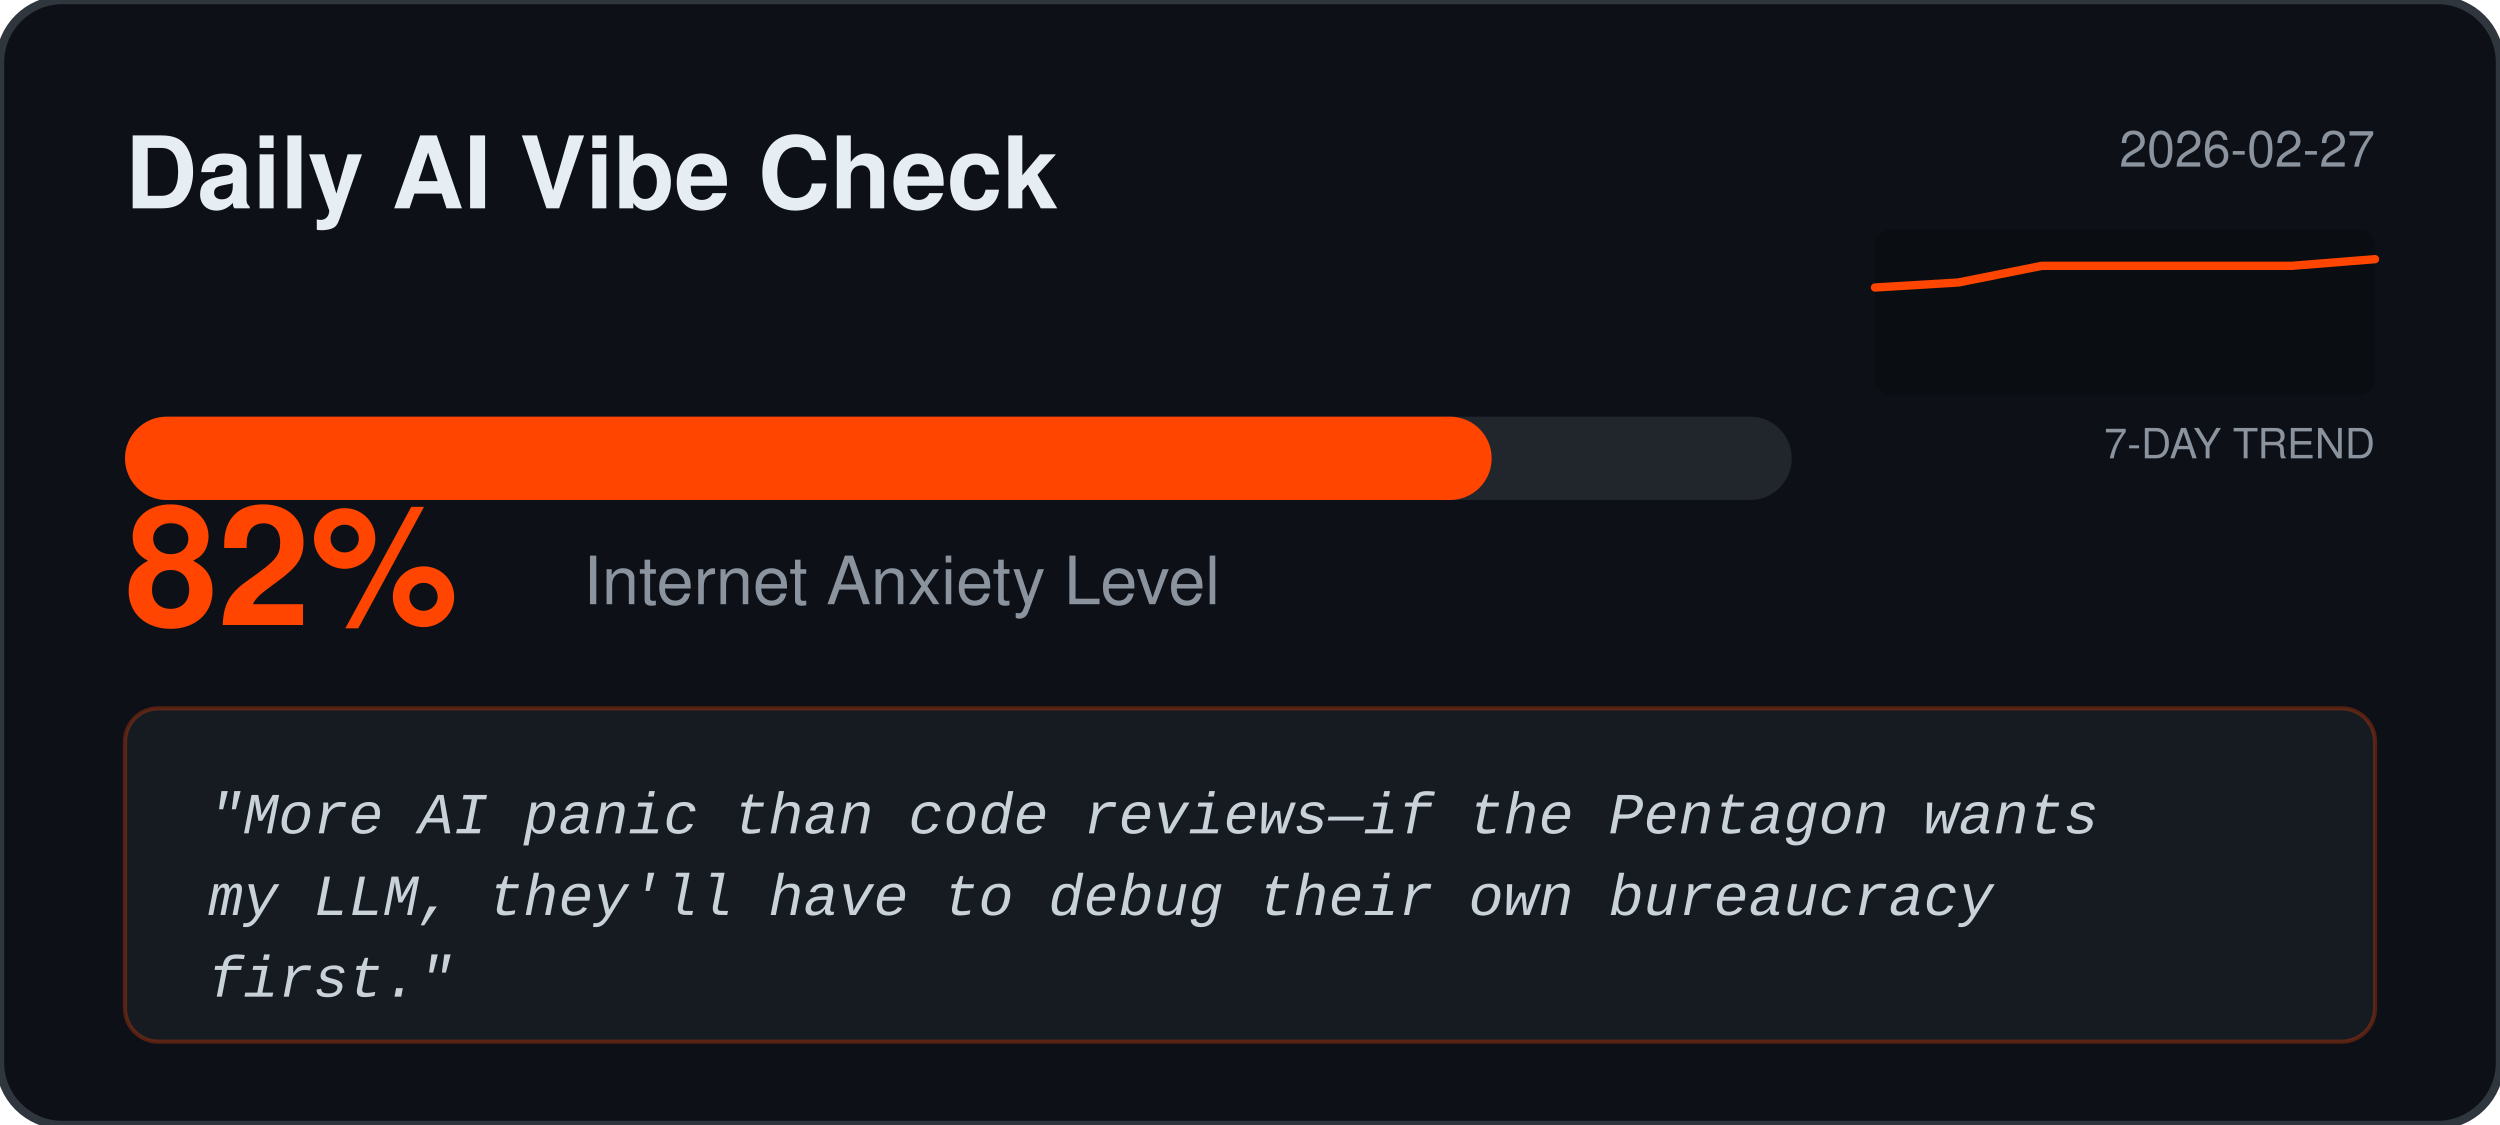
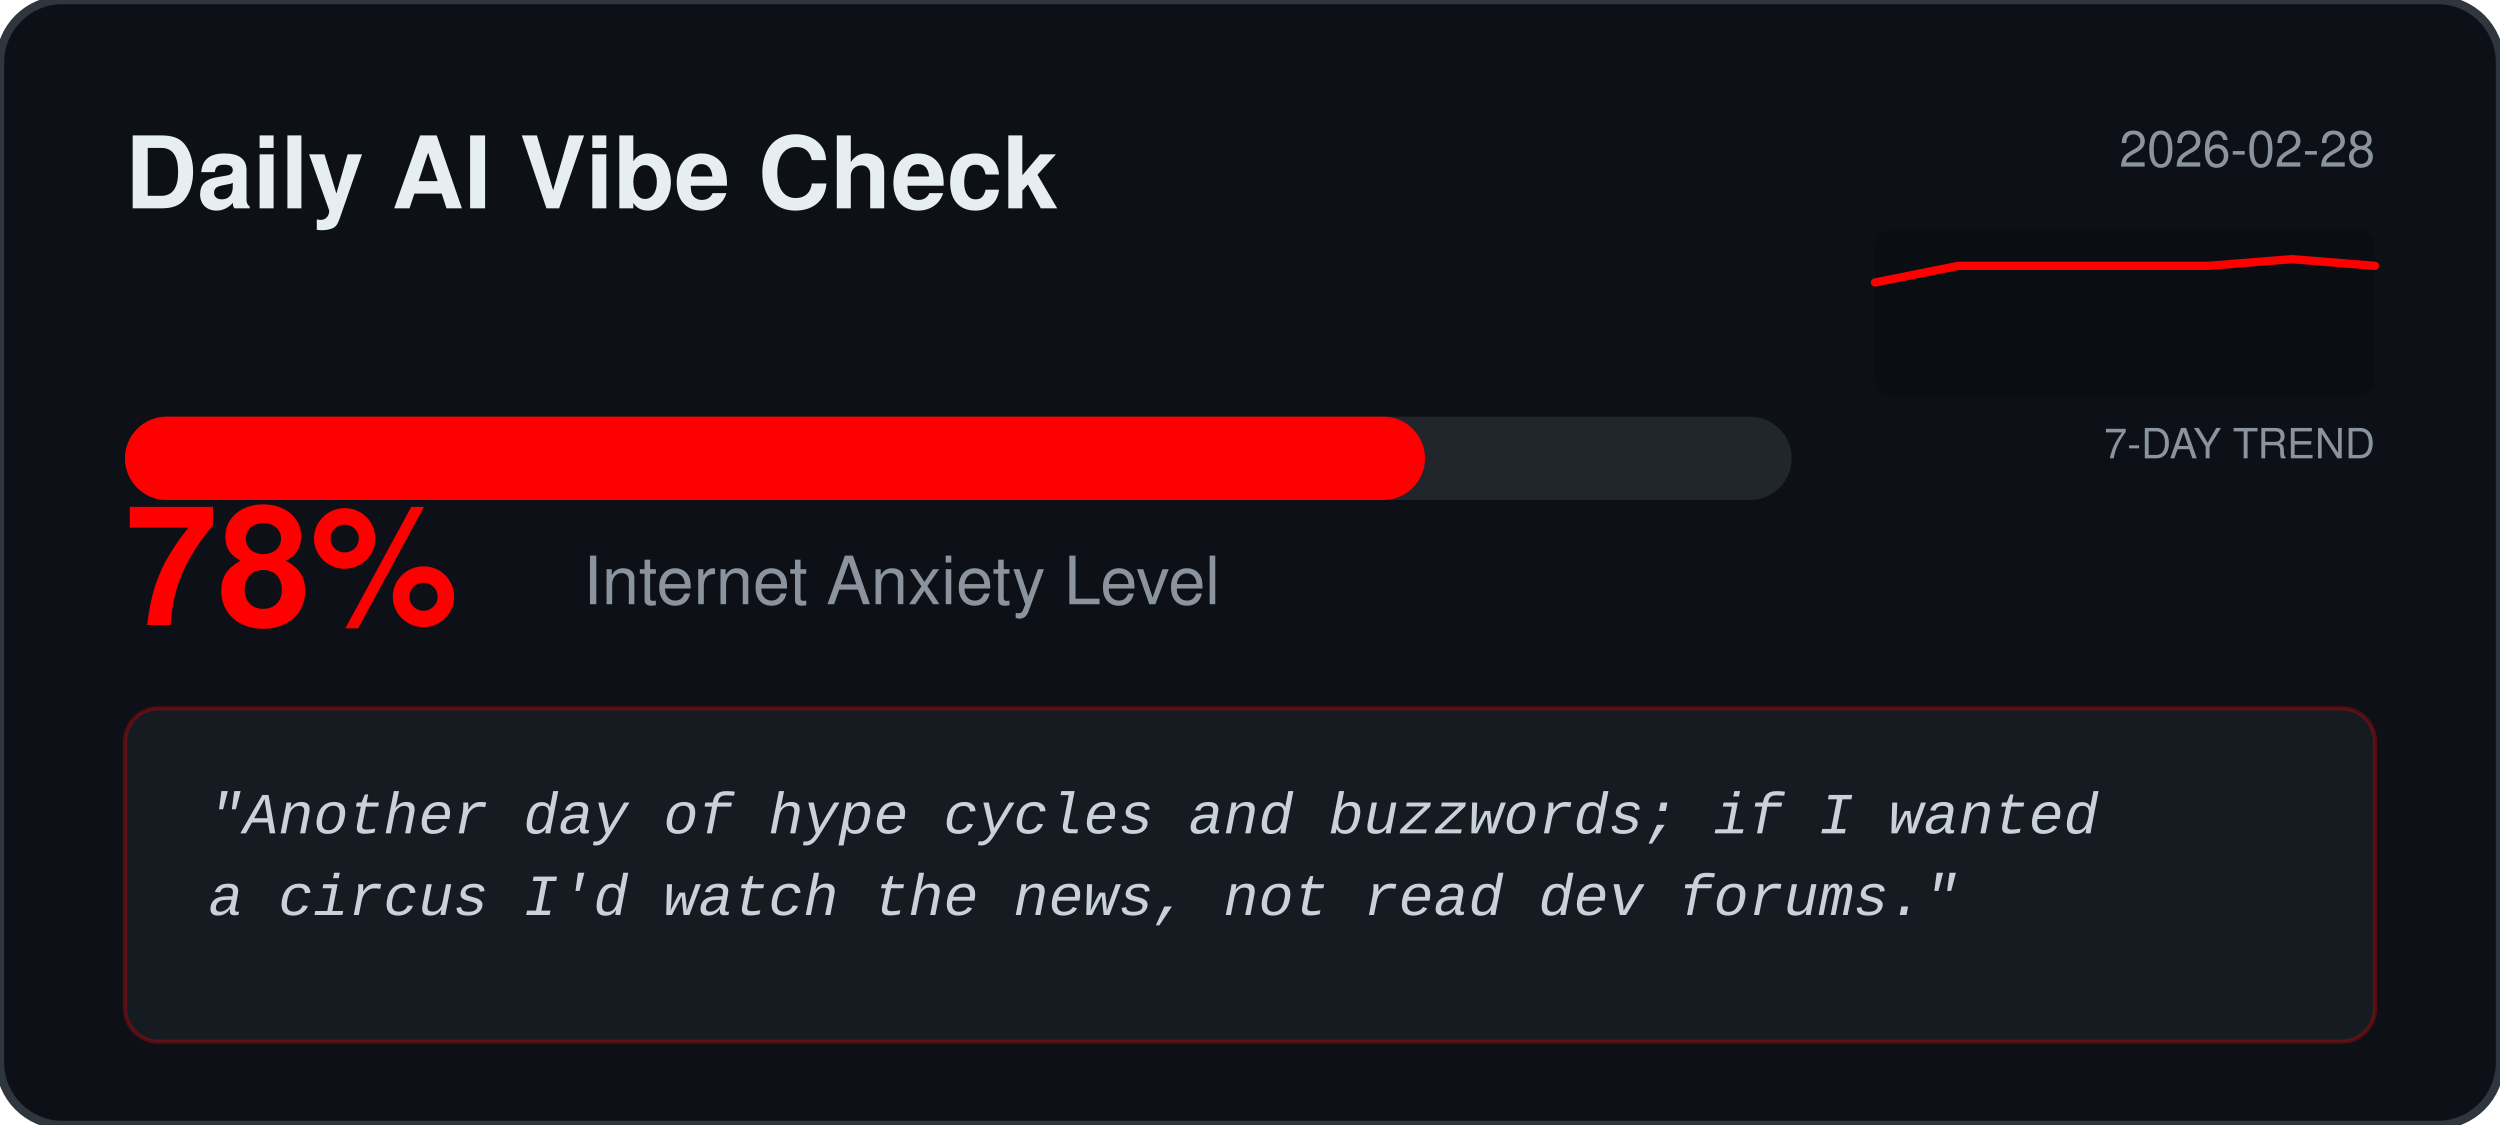
<svg xmlns="http://www.w3.org/2000/svg" width="600" height="270" viewBox="0 0 600 270" fill="none">
  <rect width="600" height="270" rx="15" fill="#0D1117" stroke="#30363D" stroke-width="2" />
  <text x="30" y="50" fill="#E6EDF3" font-family="Segoe UI, Helvetica, sans-serif" font-weight="bold" font-size="24">Daily AI Vibe Check</text>
-   <text x="570" y="40" fill="#8B949E" font-family="Segoe UI, Helvetica, sans-serif" font-size="12" text-anchor="end">2026-02-27</text>
+   <text x="570" y="40" fill="#8B949E" font-family="Segoe UI, Helvetica, sans-serif" font-size="12" text-anchor="end">2026-02-28</text>
  <rect x="450" y="55" width="120" height="40" fill="#000000" fill-opacity="0.2" rx="4" />
  <text x="570" y="110" fill="#8B949E" font-family="Segoe UI, Helvetica, sans-serif" font-size="10" text-anchor="end">7-DAY TREND</text>
-   <polyline points="450.0,69.0 470.0,67.8 490.0,63.8 510.0,63.8 530.0,63.8 550.0,63.8 570.0,62.2" fill="none" stroke="#FF4500" stroke-width="2" stroke-linecap="round" stroke-linejoin="round" />
+   <polyline points="450.0,67.8 470.0,63.8 490.0,63.8 510.0,63.8 530.0,63.8 550.0,62.2 570.0,63.8" fill="none" stroke="#FF0000" stroke-width="2" stroke-linecap="round" stroke-linejoin="round" />
  <rect x="30" y="100" width="400" height="20" rx="10" fill="#21262D" />
-   <rect x="30" y="100" width="328.0" height="20" rx="10" fill="#FF4500" />
-   <text x="30" y="150" fill="#FF4500" font-family="Segoe UI, Helvetica, sans-serif" font-weight="bold" font-size="40">82%</text>
+   <rect x="30" y="100" width="312.0" height="20" rx="10" fill="#FF0000" />
+   <text x="30" y="150" fill="#FF0000" font-family="Segoe UI, Helvetica, sans-serif" font-weight="bold" font-size="40">78%</text>
  <text x="140" y="145" fill="#8B949E" font-family="Segoe UI, Helvetica, sans-serif" font-size="16">Internet Anxiety Level</text>
-   <rect x="30" y="170" width="540" height="80" rx="8" fill="#161B22" stroke="#FF4500" stroke-opacity="0.3" />
+   <rect x="30" y="170" width="540" height="80" rx="8" fill="#161B22" stroke="#FF0000" stroke-opacity="0.3" />
  <text x="50" y="200" fill="#C9D1D9" font-family="Courier New, monospace" font-size="14" font-style="italic">
-     <tspan x="50" dy="0">"More AI panic than code reviews—if the Pentagon wants</tspan>
-     <tspan x="50" dy="1.4em">my LLM, they'll have to debug their own bureaucracy</tspan>
-     <tspan x="50" dy="1.4em">first."</tspan>
+     <tspan x="50" dy="0">"Another day of hype cycles and buzzwords; if I wanted</tspan>
+     <tspan x="50" dy="1.4em">a circus I'd watch the news, not read dev forums."</tspan>
  </text>
</svg>
